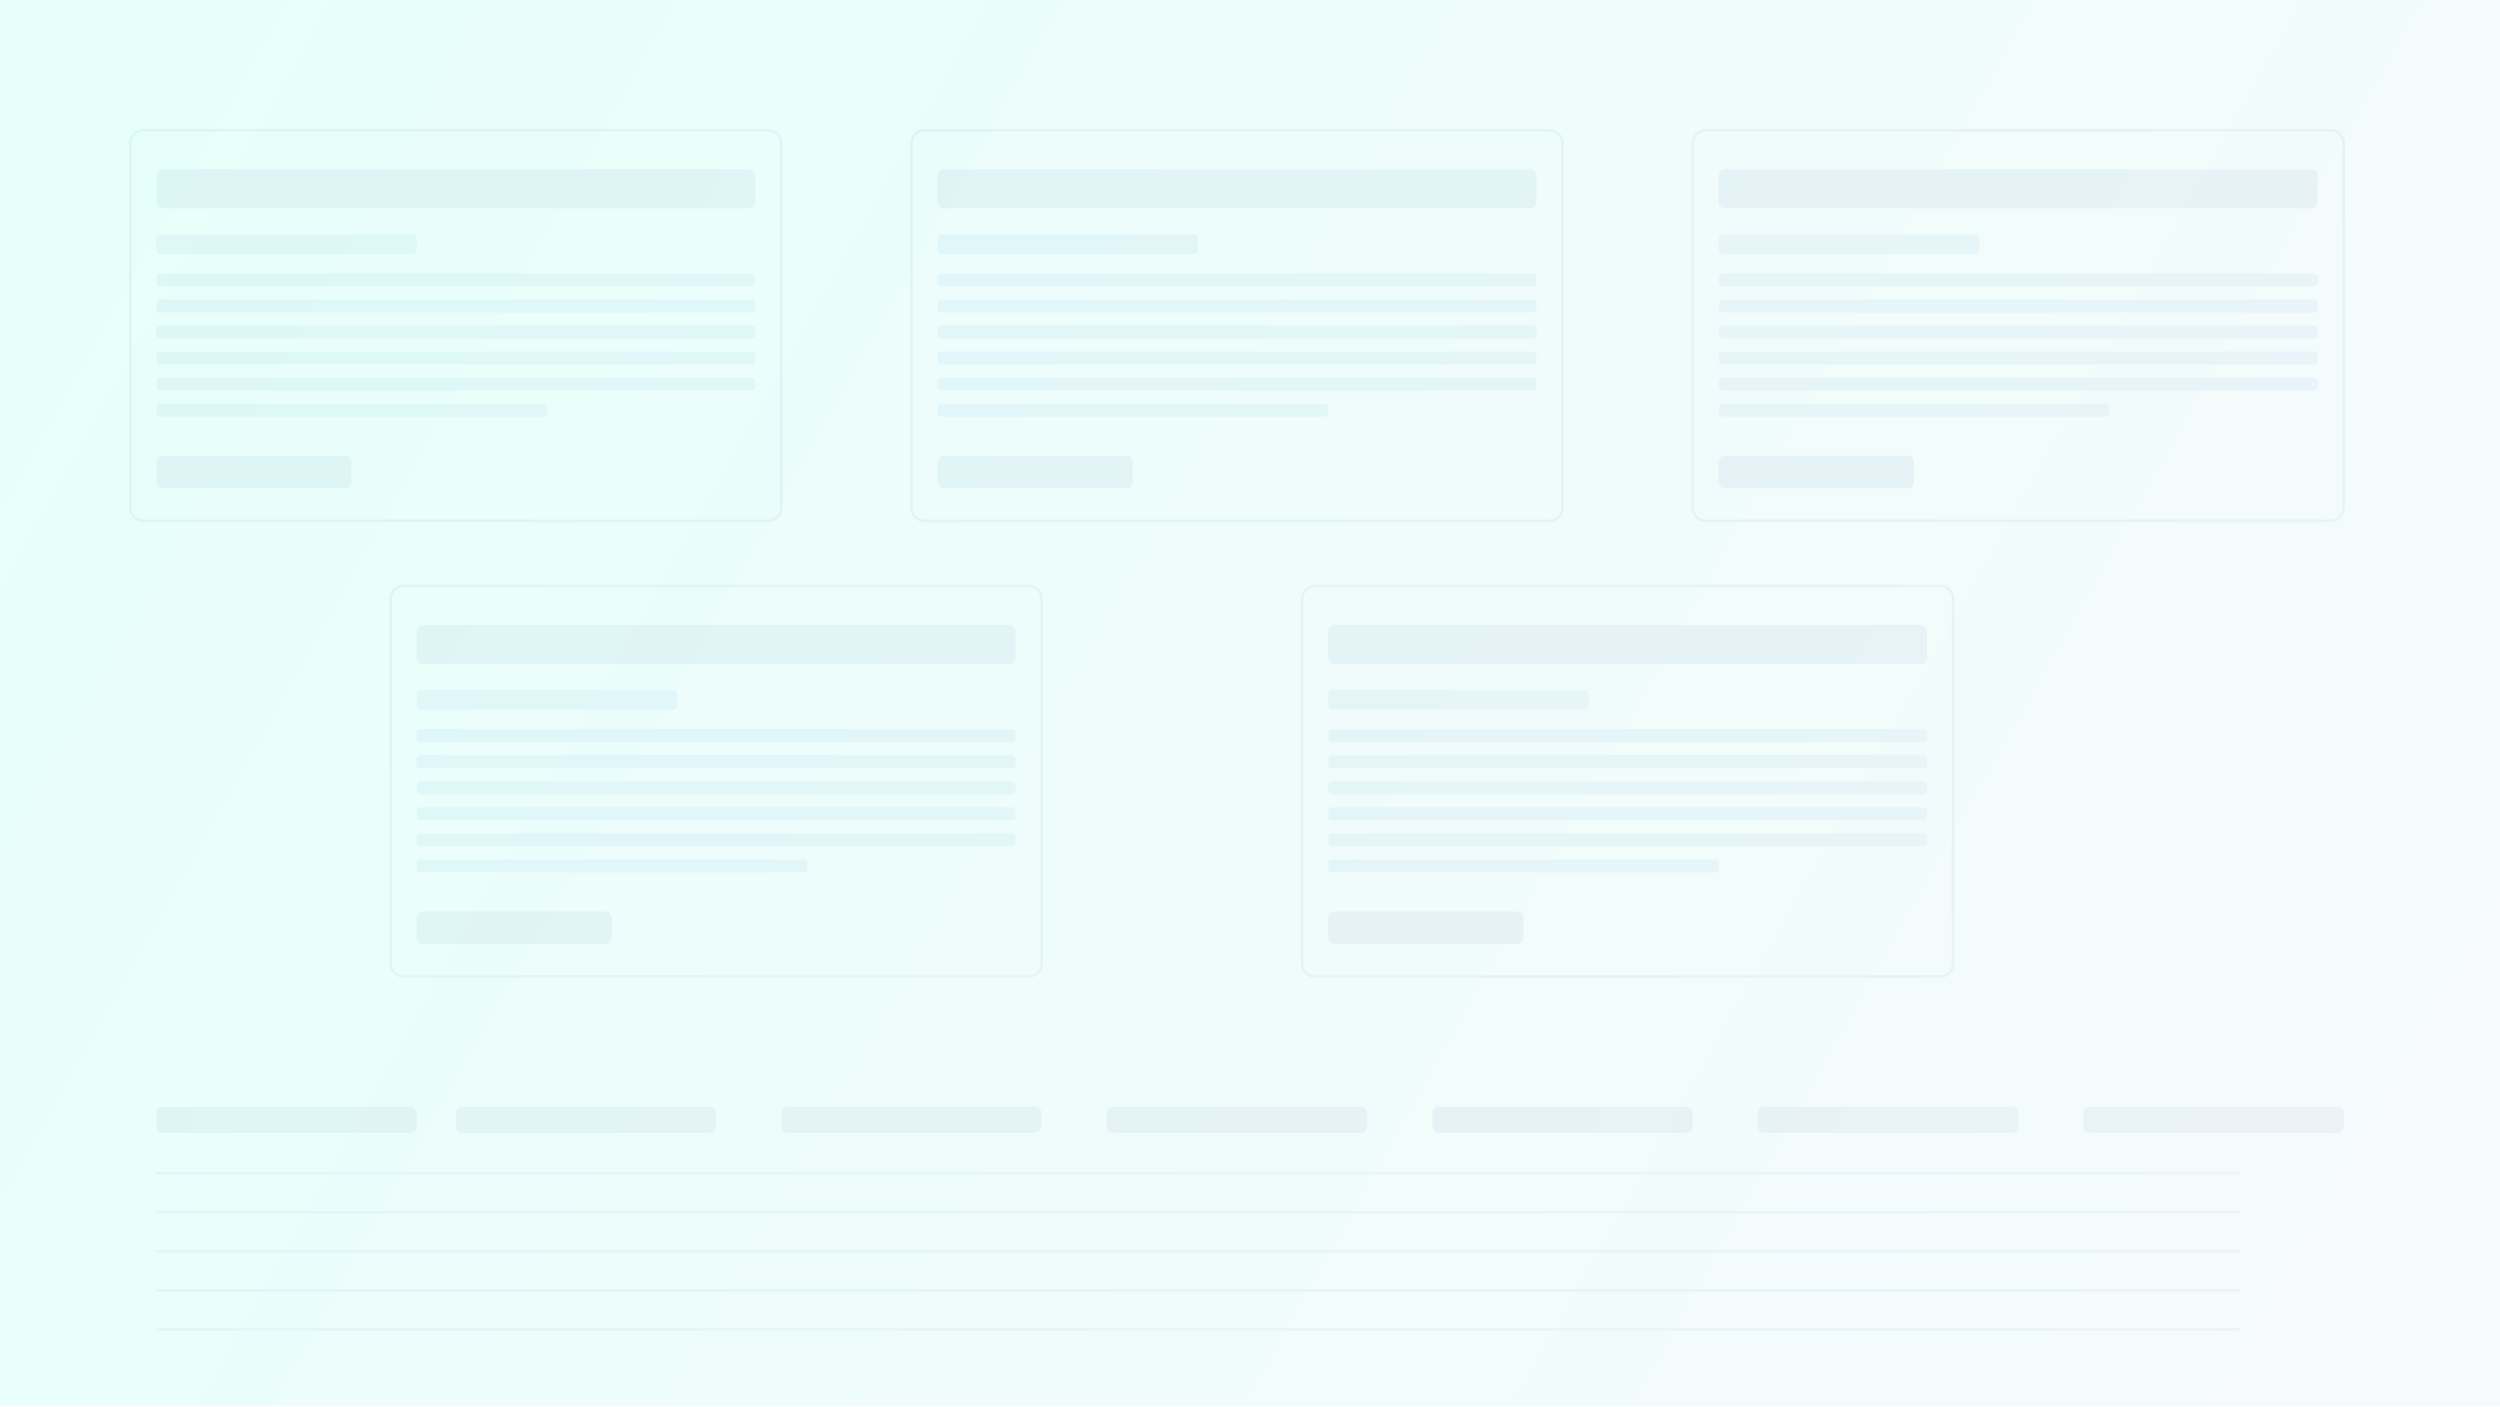
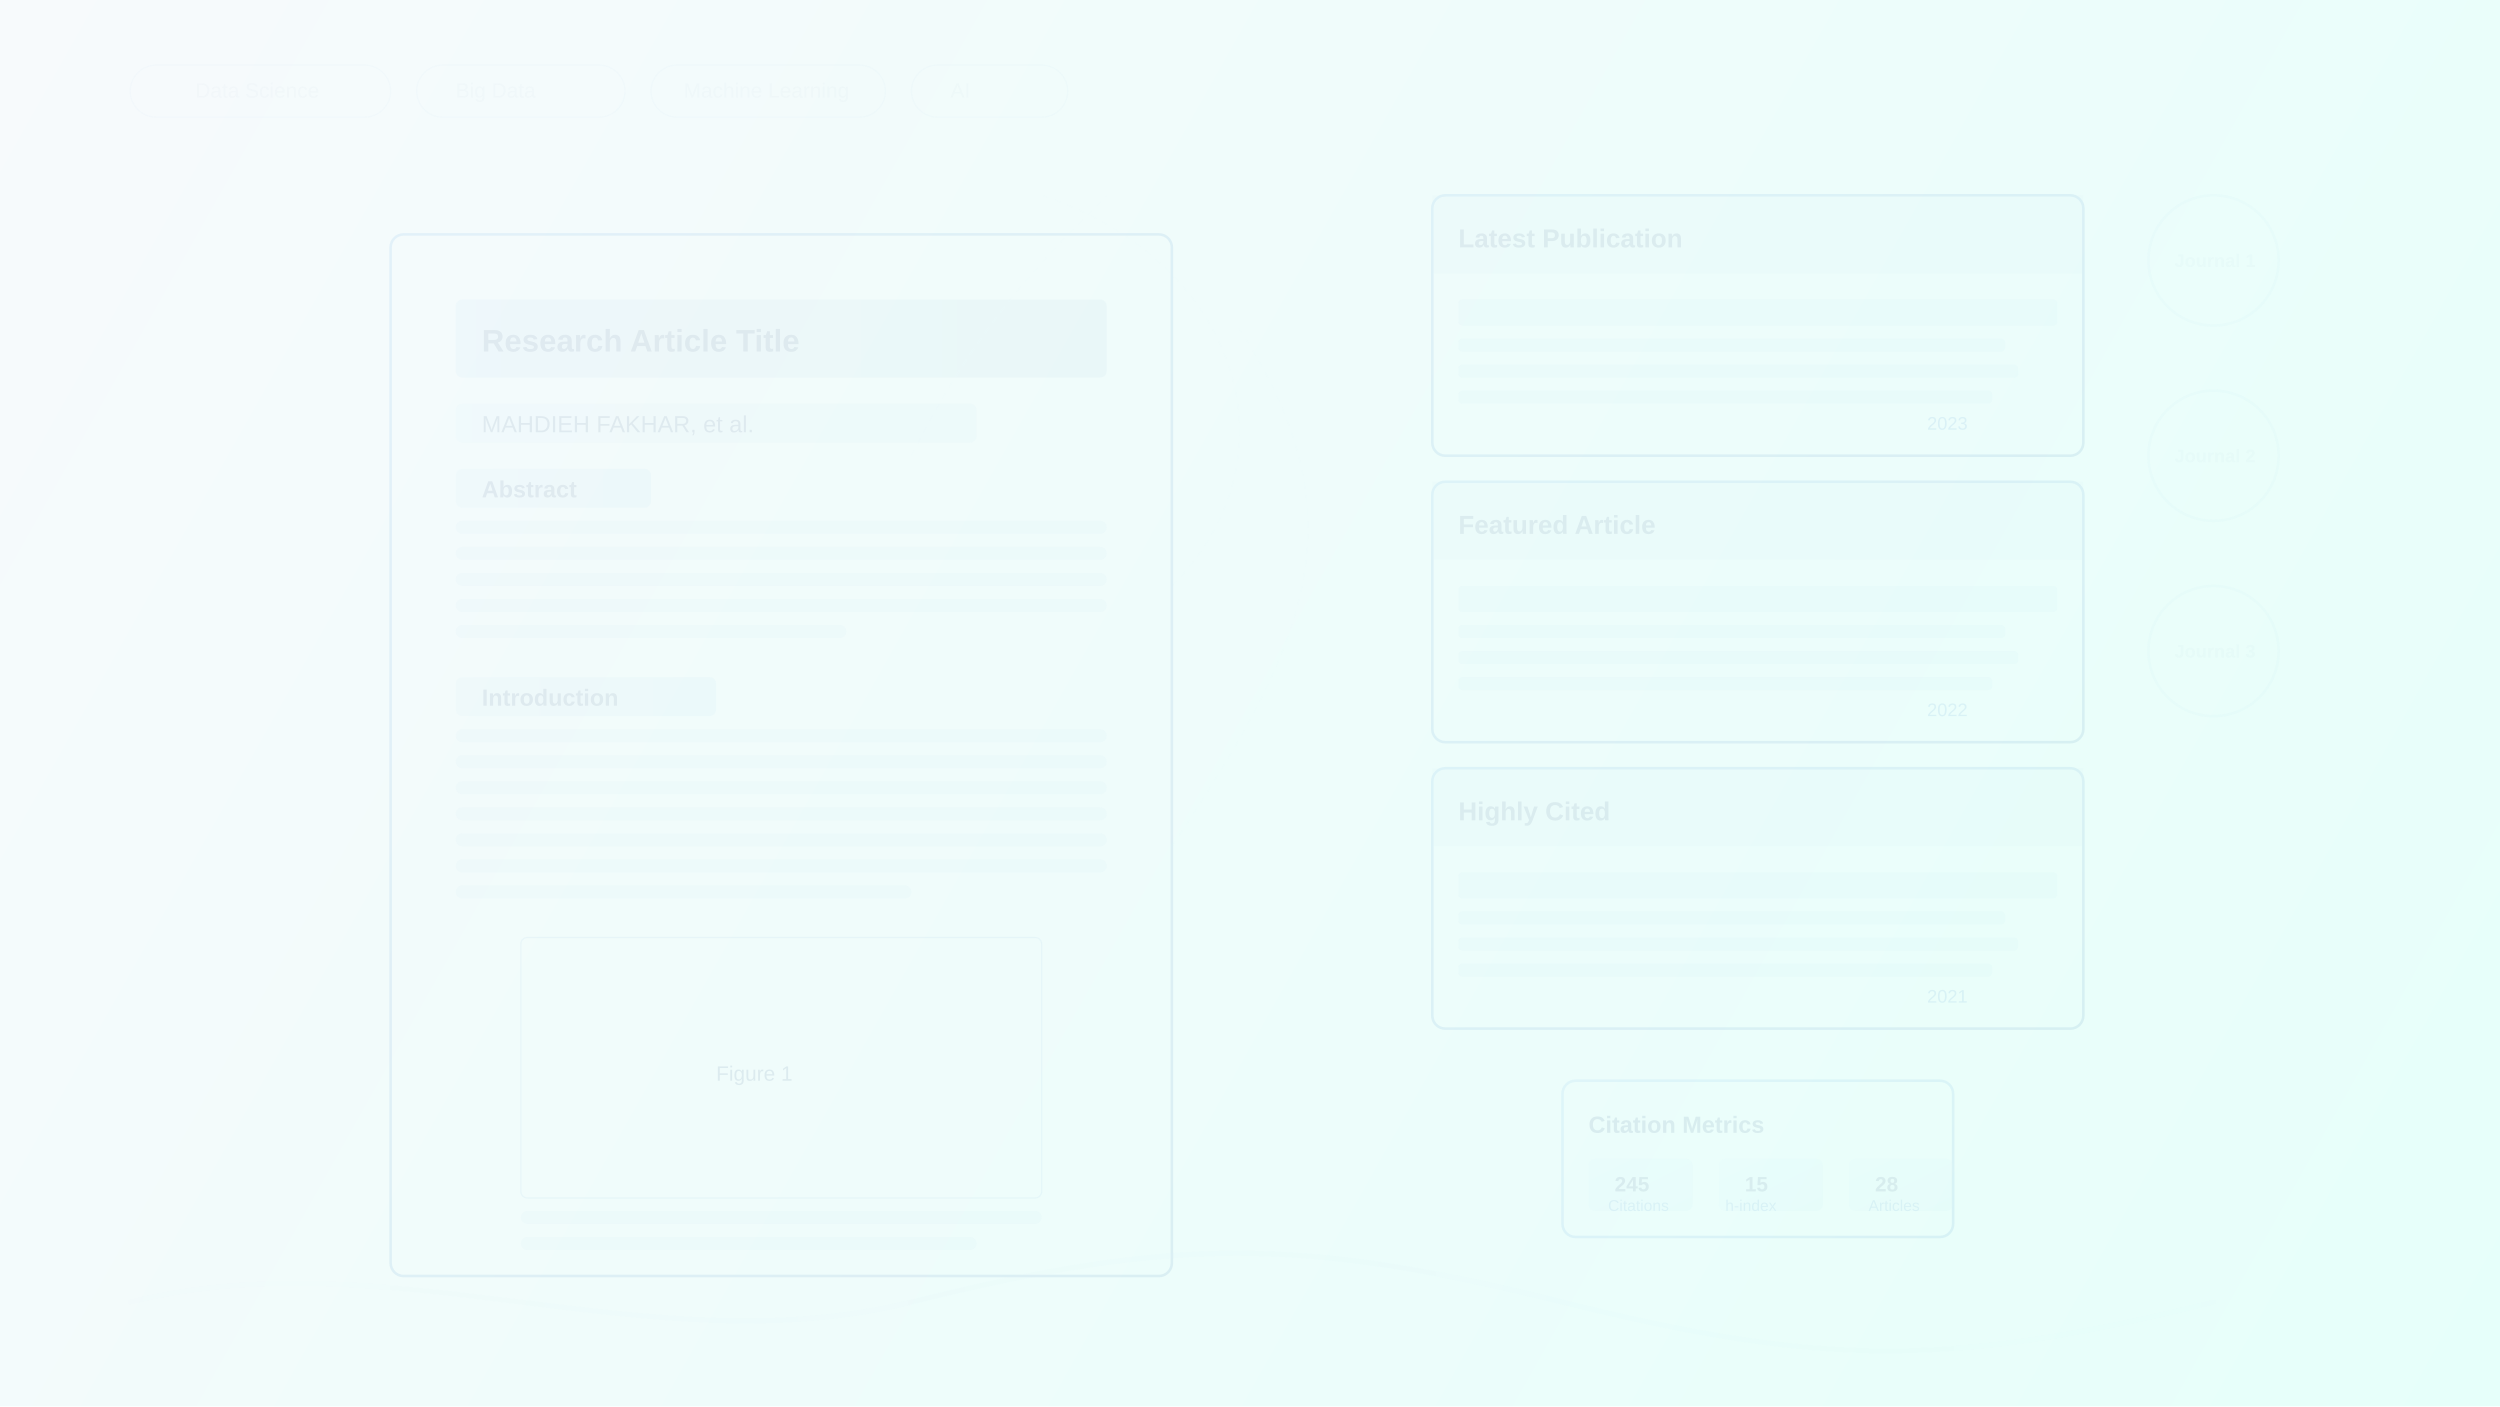
<svg xmlns="http://www.w3.org/2000/svg" width="1920" height="1080" viewBox="0 0 1920 1080" fill="none">
  <rect width="1920" height="1080" fill="url(#articles-gradient)" />
-   <g opacity="0.06">
-     <rect x="100" y="100" width="500" height="300" rx="10" stroke="#2B6CB0" stroke-width="2" />
-     <rect x="120" y="130" width="460" height="30" rx="5" fill="#2B6CB0" />
-     <rect x="120" y="180" width="200" height="15" rx="3" fill="#3182CE" />
-     <rect x="120" y="210" width="460" height="10" rx="3" fill="#3182CE" />
-     <rect x="120" y="230" width="460" height="10" rx="3" fill="#3182CE" />
-     <rect x="120" y="250" width="460" height="10" rx="3" fill="#3182CE" />
-     <rect x="120" y="270" width="460" height="10" rx="3" fill="#3182CE" />
-     <rect x="120" y="290" width="460" height="10" rx="3" fill="#3182CE" />
-     <rect x="120" y="310" width="300" height="10" rx="3" fill="#3182CE" />
-     <rect x="120" y="350" width="150" height="25" rx="5" fill="#2B6CB0" />
-     <rect x="700" y="100" width="500" height="300" rx="10" stroke="#2B6CB0" stroke-width="2" />
-     <rect x="720" y="130" width="460" height="30" rx="5" fill="#2B6CB0" />
-     <rect x="720" y="180" width="200" height="15" rx="3" fill="#3182CE" />
-     <rect x="720" y="210" width="460" height="10" rx="3" fill="#3182CE" />
-     <rect x="720" y="230" width="460" height="10" rx="3" fill="#3182CE" />
-     <rect x="720" y="250" width="460" height="10" rx="3" fill="#3182CE" />
-     <rect x="720" y="270" width="460" height="10" rx="3" fill="#3182CE" />
-     <rect x="720" y="290" width="460" height="10" rx="3" fill="#3182CE" />
-     <rect x="720" y="310" width="300" height="10" rx="3" fill="#3182CE" />
-     <rect x="720" y="350" width="150" height="25" rx="5" fill="#2B6CB0" />
-     <rect x="1300" y="100" width="500" height="300" rx="10" stroke="#2B6CB0" stroke-width="2" />
-     <rect x="1320" y="130" width="460" height="30" rx="5" fill="#2B6CB0" />
-     <rect x="1320" y="180" width="200" height="15" rx="3" fill="#3182CE" />
-     <rect x="1320" y="210" width="460" height="10" rx="3" fill="#3182CE" />
-     <rect x="1320" y="230" width="460" height="10" rx="3" fill="#3182CE" />
-     <rect x="1320" y="250" width="460" height="10" rx="3" fill="#3182CE" />
-     <rect x="1320" y="270" width="460" height="10" rx="3" fill="#3182CE" />
-     <rect x="1320" y="290" width="460" height="10" rx="3" fill="#3182CE" />
-     <rect x="1320" y="310" width="300" height="10" rx="3" fill="#3182CE" />
-     <rect x="1320" y="350" width="150" height="25" rx="5" fill="#2B6CB0" />
-     <rect x="300" y="450" width="500" height="300" rx="10" stroke="#2B6CB0" stroke-width="2" />
-     <rect x="320" y="480" width="460" height="30" rx="5" fill="#2B6CB0" />
-     <rect x="320" y="530" width="200" height="15" rx="3" fill="#3182CE" />
-     <rect x="320" y="560" width="460" height="10" rx="3" fill="#3182CE" />
-     <rect x="320" y="580" width="460" height="10" rx="3" fill="#3182CE" />
-     <rect x="320" y="600" width="460" height="10" rx="3" fill="#3182CE" />
-     <rect x="320" y="620" width="460" height="10" rx="3" fill="#3182CE" />
-     <rect x="320" y="640" width="460" height="10" rx="3" fill="#3182CE" />
-     <rect x="320" y="660" width="300" height="10" rx="3" fill="#3182CE" />
-     <rect x="320" y="700" width="150" height="25" rx="5" fill="#2B6CB0" />
-     <rect x="1000" y="450" width="500" height="300" rx="10" stroke="#2B6CB0" stroke-width="2" />
-     <rect x="1020" y="480" width="460" height="30" rx="5" fill="#2B6CB0" />
-     <rect x="1020" y="530" width="200" height="15" rx="3" fill="#3182CE" />
-     <rect x="1020" y="560" width="460" height="10" rx="3" fill="#3182CE" />
-     <rect x="1020" y="580" width="460" height="10" rx="3" fill="#3182CE" />
-     <rect x="1020" y="600" width="460" height="10" rx="3" fill="#3182CE" />
-     <rect x="1020" y="620" width="460" height="10" rx="3" fill="#3182CE" />
-     <rect x="1020" y="640" width="460" height="10" rx="3" fill="#3182CE" />
-     <rect x="1020" y="660" width="300" height="10" rx="3" fill="#3182CE" />
-     <rect x="1020" y="700" width="150" height="25" rx="5" fill="#2B6CB0" />
-     <rect x="120" y="850" width="200" height="20" rx="5" fill="#2B6CB0" />
-     <rect x="350" y="850" width="200" height="20" rx="5" fill="#2B6CB0" />
-     <rect x="600" y="850" width="200" height="20" rx="5" fill="#2B6CB0" />
-     <rect x="850" y="850" width="200" height="20" rx="5" fill="#2B6CB0" />
-     <rect x="1100" y="850" width="200" height="20" rx="5" fill="#2B6CB0" />
-     <rect x="1350" y="850" width="200" height="20" rx="5" fill="#2B6CB0" />
-     <rect x="1600" y="850" width="200" height="20" rx="5" fill="#2B6CB0" />
-     <rect x="120" y="900" width="1600" height="2" fill="#3182CE" />
-     <rect x="120" y="930" width="1600" height="2" fill="#3182CE" />
-     <rect x="120" y="960" width="1600" height="2" fill="#3182CE" />
-     <rect x="120" y="990" width="1600" height="2" fill="#3182CE" />
-     <rect x="120" y="1020" width="1600" height="2" fill="#3182CE" />
+   <g opacity="0.1">
+     <g transform="translate(300, 180)">
+       <rect x="0" y="0" width="600" height="800" rx="10" stroke="url(#paper-stroke)" stroke-width="2" fill="none" />
+       <rect x="50" y="50" width="500" height="60" rx="5" fill="url(#title-gradient)" fill-opacity="0.3" />
+       <text x="70" y="90" font-family="Arial" font-size="24" fill="#2C5282" font-weight="bold">Research Article Title</text>
+       <rect x="50" y="130" width="400" height="30" rx="5" fill="url(#author-gradient)" fill-opacity="0.2" />
+       <text x="70" y="152" font-family="Arial" font-size="18" fill="#2C5282">MAHDIEH FAKHAR, et al.</text>
+       <rect x="50" y="180" width="150" height="30" rx="5" fill="url(#section-gradient)" fill-opacity="0.3" />
+       <text x="70" y="202" font-family="Arial" font-size="18" fill="#2C5282" font-weight="bold">Abstract</text>
+       <rect x="50" y="220" width="500" height="10" rx="5" fill="#3182CE" fill-opacity="0.2" />
+       <rect x="50" y="240" width="500" height="10" rx="5" fill="#3182CE" fill-opacity="0.2" />
+       <rect x="50" y="260" width="500" height="10" rx="5" fill="#3182CE" fill-opacity="0.2" />
+       <rect x="50" y="280" width="500" height="10" rx="5" fill="#3182CE" fill-opacity="0.2" />
+       <rect x="50" y="300" width="300" height="10" rx="5" fill="#3182CE" fill-opacity="0.2" />
+       <rect x="50" y="340" width="200" height="30" rx="5" fill="url(#section-gradient)" fill-opacity="0.3" />
+       <text x="70" y="362" font-family="Arial" font-size="18" fill="#2C5282" font-weight="bold">Introduction</text>
+       <rect x="50" y="380" width="500" height="10" rx="5" fill="#3182CE" fill-opacity="0.2" />
+       <rect x="50" y="400" width="500" height="10" rx="5" fill="#3182CE" fill-opacity="0.2" />
+       <rect x="50" y="420" width="500" height="10" rx="5" fill="#3182CE" fill-opacity="0.2" />
+       <rect x="50" y="440" width="500" height="10" rx="5" fill="#3182CE" fill-opacity="0.2" />
+       <rect x="50" y="460" width="500" height="10" rx="5" fill="#3182CE" fill-opacity="0.2" />
+       <rect x="50" y="480" width="500" height="10" rx="5" fill="#3182CE" fill-opacity="0.2" />
+       <rect x="50" y="500" width="350" height="10" rx="5" fill="#3182CE" fill-opacity="0.2" />
+       <rect x="100" y="540" width="400" height="200" rx="5" stroke="#3182CE" stroke-width="1" stroke-opacity="0.5" fill="none" />
+       <text x="250" y="650" font-family="Arial" font-size="16" fill="#2C5282">Figure 1</text>
+       <rect x="100" y="750" width="400" height="10" rx="5" fill="#3182CE" fill-opacity="0.2" />
+       <rect x="100" y="770" width="350" height="10" rx="5" fill="#3182CE" fill-opacity="0.2" />
+     </g>
+     <g transform="translate(1100, 150)">
+       <rect x="0" y="0" width="500" height="200" rx="10" stroke="url(#paper-stroke)" stroke-width="2" fill="none" />
+       <rect x="0" y="0" width="500" height="60" rx="10 10 0 0" fill="url(#card-header)" fill-opacity="0.15" />
+       <text x="20" y="40" font-family="Arial" font-size="20" fill="#2C5282" font-weight="bold">Latest Publication</text>
+       <rect x="20" y="80" width="460" height="20" rx="3" fill="#3182CE" fill-opacity="0.2" />
+       <rect x="20" y="110" width="420" height="10" rx="3" fill="#3182CE" fill-opacity="0.2" />
+       <rect x="20" y="130" width="430" height="10" rx="3" fill="#3182CE" fill-opacity="0.2" />
+       <rect x="20" y="150" width="410" height="10" rx="3" fill="#3182CE" fill-opacity="0.2" />
+       <text x="380" y="180" font-family="Arial" font-size="14" fill="#3182CE">2023</text>
+       <rect x="0" y="220" width="500" height="200" rx="10" stroke="url(#paper-stroke)" stroke-width="2" fill="none" />
+       <rect x="0" y="220" width="500" height="60" rx="10 10 0 0" fill="url(#card-header)" fill-opacity="0.15" />
+       <text x="20" y="260" font-family="Arial" font-size="20" fill="#2C5282" font-weight="bold">Featured Article</text>
+       <rect x="20" y="300" width="460" height="20" rx="3" fill="#3182CE" fill-opacity="0.2" />
+       <rect x="20" y="330" width="420" height="10" rx="3" fill="#3182CE" fill-opacity="0.2" />
+       <rect x="20" y="350" width="430" height="10" rx="3" fill="#3182CE" fill-opacity="0.2" />
+       <rect x="20" y="370" width="410" height="10" rx="3" fill="#3182CE" fill-opacity="0.2" />
+       <text x="380" y="400" font-family="Arial" font-size="14" fill="#3182CE">2022</text>
+       <rect x="0" y="440" width="500" height="200" rx="10" stroke="url(#paper-stroke)" stroke-width="2" fill="none" />
+       <rect x="0" y="440" width="500" height="60" rx="10 10 0 0" fill="url(#card-header)" fill-opacity="0.15" />
+       <text x="20" y="480" font-family="Arial" font-size="20" fill="#2C5282" font-weight="bold">Highly Cited</text>
+       <rect x="20" y="520" width="460" height="20" rx="3" fill="#3182CE" fill-opacity="0.2" />
+       <rect x="20" y="550" width="420" height="10" rx="3" fill="#3182CE" fill-opacity="0.2" />
+       <rect x="20" y="570" width="430" height="10" rx="3" fill="#3182CE" fill-opacity="0.2" />
+       <rect x="20" y="590" width="410" height="10" rx="3" fill="#3182CE" fill-opacity="0.2" />
+       <text x="380" y="620" font-family="Arial" font-size="14" fill="#3182CE">2021</text>
+       <rect x="100" y="680" width="300" height="120" rx="10" stroke="url(#metrics-stroke)" stroke-width="2" fill="none" />
+       <text x="120" y="720" font-family="Arial" font-size="18" fill="#2C5282" font-weight="bold">Citation Metrics</text>
+       <rect x="120" y="740" width="80" height="40" rx="5" fill="url(#metrics-box)" fill-opacity="0.2" />
+       <text x="140" y="765" font-family="Arial" font-size="16" fill="#2C5282" font-weight="bold">245</text>
+       <text x="135" y="780" font-family="Arial" font-size="12" fill="#3182CE">Citations</text>
+       <rect x="220" y="740" width="80" height="40" rx="5" fill="url(#metrics-box)" fill-opacity="0.2" />
+       <text x="240" y="765" font-family="Arial" font-size="16" fill="#2C5282" font-weight="bold">15</text>
+       <text x="225" y="780" font-family="Arial" font-size="12" fill="#3182CE">h-index</text>
+       <rect x="320" y="740" width="80" height="40" rx="5" fill="url(#metrics-box)" fill-opacity="0.2" />
+       <text x="340" y="765" font-family="Arial" font-size="16" fill="#2C5282" font-weight="bold">28</text>
+       <text x="335" y="780" font-family="Arial" font-size="12" fill="#3182CE">Articles</text>
+     </g>
+     <g opacity="0.2">
+       <rect x="100" y="50" width="200" height="40" rx="20" stroke="#3182CE" stroke-width="1" fill="none" />
+       <text x="150" y="75" font-family="Arial" font-size="16" fill="#2C5282">Data Science</text>
+       <rect x="320" y="50" width="160" height="40" rx="20" stroke="#3182CE" stroke-width="1" fill="none" />
+       <text x="350" y="75" font-family="Arial" font-size="16" fill="#2C5282">Big Data</text>
+       <rect x="500" y="50" width="180" height="40" rx="20" stroke="#3182CE" stroke-width="1" fill="none" />
+       <text x="525" y="75" font-family="Arial" font-size="16" fill="#2C5282">Machine Learning</text>
+       <rect x="700" y="50" width="120" height="40" rx="20" stroke="#3182CE" stroke-width="1" fill="none" />
+       <text x="730" y="75" font-family="Arial" font-size="16" fill="#2C5282">AI</text>
+       <path d="M900,650 C1000,500 1050,400 950,250" stroke="#3182CE" stroke-width="1" stroke-opacity="0.3" fill="none" stroke-dasharray="5,5" />
+       <path d="M900,450 C1000,350 950,200 800,150" stroke="#3182CE" stroke-width="1" stroke-opacity="0.3" fill="none" stroke-dasharray="5,5" />
+       <path d="M700,350 C750,250 800,200 850,150" stroke="#3182CE" stroke-width="1" stroke-opacity="0.3" fill="none" stroke-dasharray="5,5" />
+       <circle cx="1700" cy="200" r="50" stroke="#3182CE" stroke-width="2" fill="none" />
+       <text x="1670" y="205" font-family="Arial" font-size="14" fill="#2C5282" font-weight="bold">Journal 1</text>
+       <circle cx="1700" cy="350" r="50" stroke="#3182CE" stroke-width="2" fill="none" />
+       <text x="1670" y="355" font-family="Arial" font-size="14" fill="#2C5282" font-weight="bold">Journal 2</text>
+       <circle cx="1700" cy="500" r="50" stroke="#3182CE" stroke-width="2" fill="none" />
+       <text x="1670" y="505" font-family="Arial" font-size="14" fill="#2C5282" font-weight="bold">Journal 3</text>
+     </g>
+     <path d="M100,1000 C300,950 500,1050 700,1000 S1000,950 1200,1000 S1500,1050 1700,1000" stroke="url(#flow-gradient)" stroke-width="4" fill="none" stroke-opacity="0.2" stroke-linecap="round" />
  </g>
  <defs>
-     <linearGradient id="articles-gradient" x1="1920" y1="1080" x2="0" y2="0" gradientUnits="userSpaceOnUse">
+     <linearGradient id="articles-gradient" x1="0" y1="0" x2="1920" y2="1080" gradientUnits="userSpaceOnUse">
      <stop offset="0" stop-color="#F7FAFC" />
      <stop offset="1" stop-color="#E6FFFA" />
    </linearGradient>
+     <linearGradient id="paper-stroke" x1="0%" y1="0%" x2="100%" y2="100%">
+       <stop offset="0%" stop-color="#4299E1" />
+       <stop offset="100%" stop-color="#2B6CB0" />
+     </linearGradient>
+     <linearGradient id="metrics-stroke" x1="0%" y1="0%" x2="100%" y2="100%">
+       <stop offset="0%" stop-color="#63B3ED" />
+       <stop offset="100%" stop-color="#3182CE" />
+     </linearGradient>
+     <linearGradient id="title-gradient" x1="0%" y1="0%" x2="100%" y2="0%">
+       <stop offset="0%" stop-color="#4299E1" />
+       <stop offset="100%" stop-color="#2B6CB0" />
+     </linearGradient>
+     <linearGradient id="author-gradient" x1="0%" y1="0%" x2="100%" y2="0%">
+       <stop offset="0%" stop-color="#63B3ED" />
+       <stop offset="100%" stop-color="#3182CE" />
+     </linearGradient>
+     <linearGradient id="section-gradient" x1="0%" y1="0%" x2="100%" y2="0%">
+       <stop offset="0%" stop-color="#90CDF4" />
+       <stop offset="100%" stop-color="#4299E1" />
+     </linearGradient>
+     <linearGradient id="card-header" x1="0%" y1="0%" x2="100%" y2="100%">
+       <stop offset="0%" stop-color="#4299E1" />
+       <stop offset="100%" stop-color="#2B6CB0" />
+     </linearGradient>
+     <linearGradient id="metrics-box" x1="0%" y1="0%" x2="100%" y2="100%">
+       <stop offset="0%" stop-color="#90CDF4" />
+       <stop offset="100%" stop-color="#4299E1" />
+     </linearGradient>
+     <linearGradient id="flow-gradient" x1="0%" y1="0%" x2="100%" y2="0%">
+       <stop offset="0%" stop-color="#3182CE" stop-opacity="0.2" />
+       <stop offset="50%" stop-color="#4299E1" stop-opacity="0.6" />
+       <stop offset="100%" stop-color="#3182CE" stop-opacity="0.2" />
+     </linearGradient>
  </defs>
</svg>
